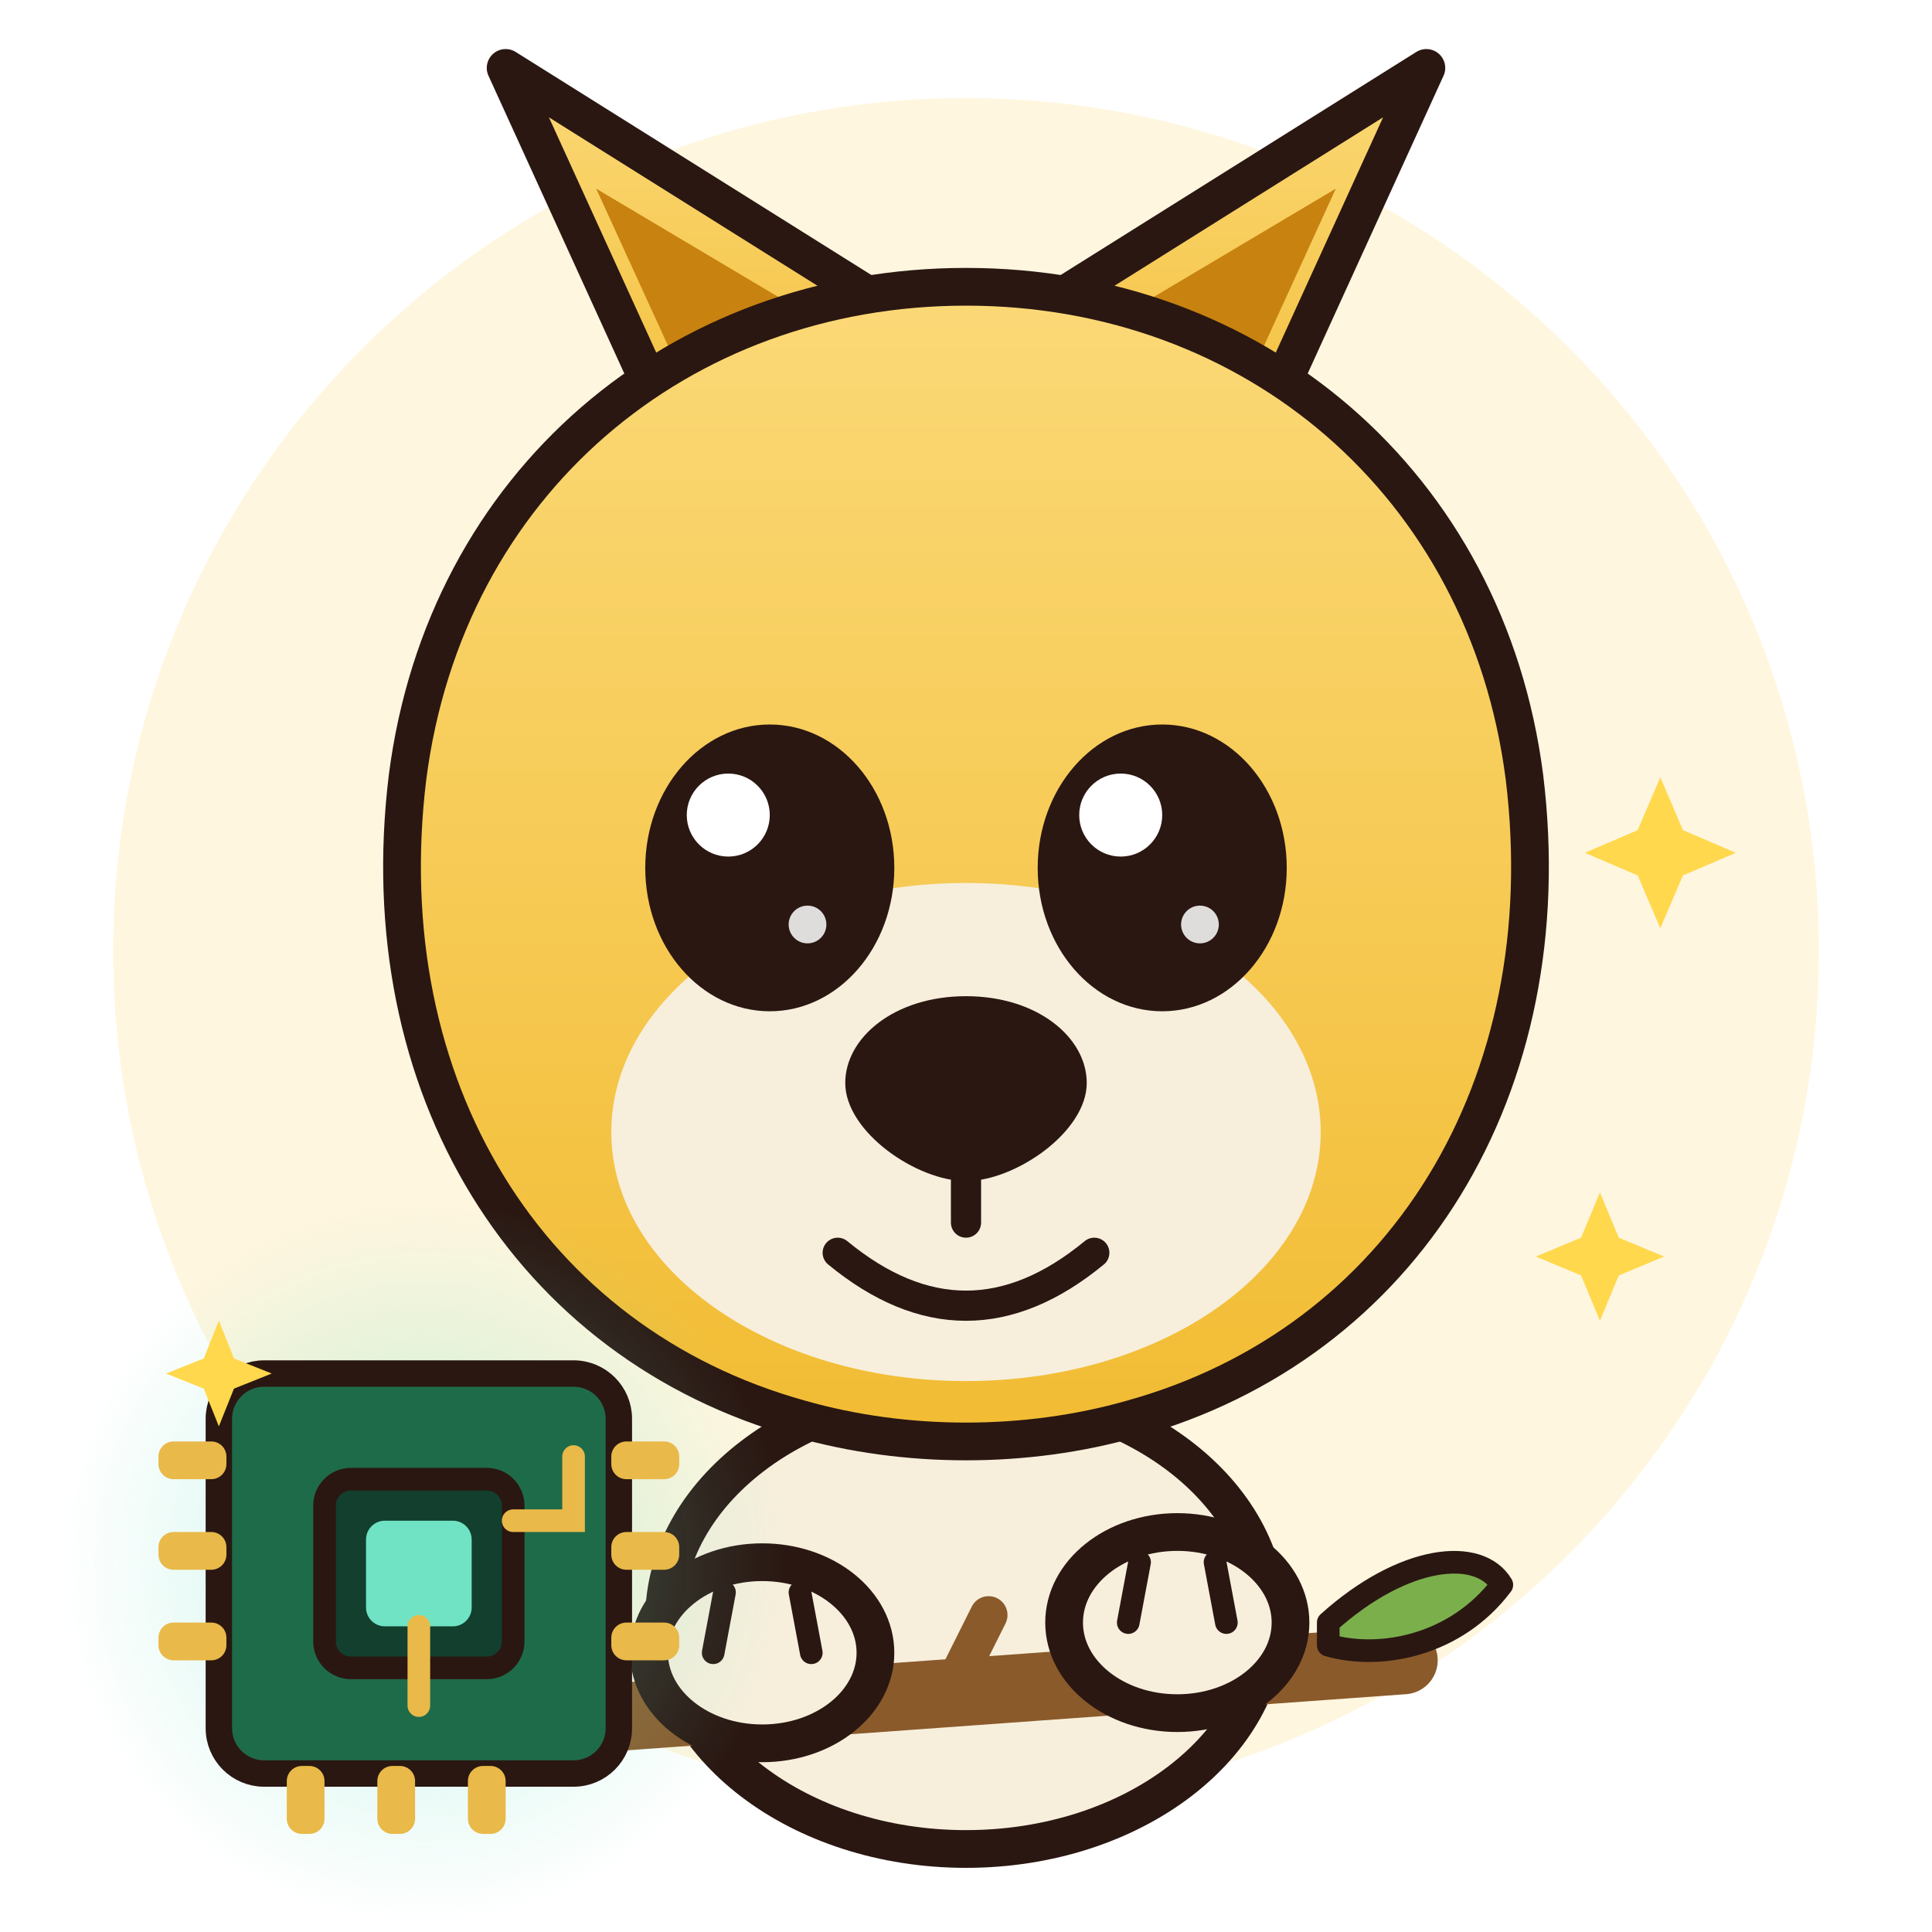
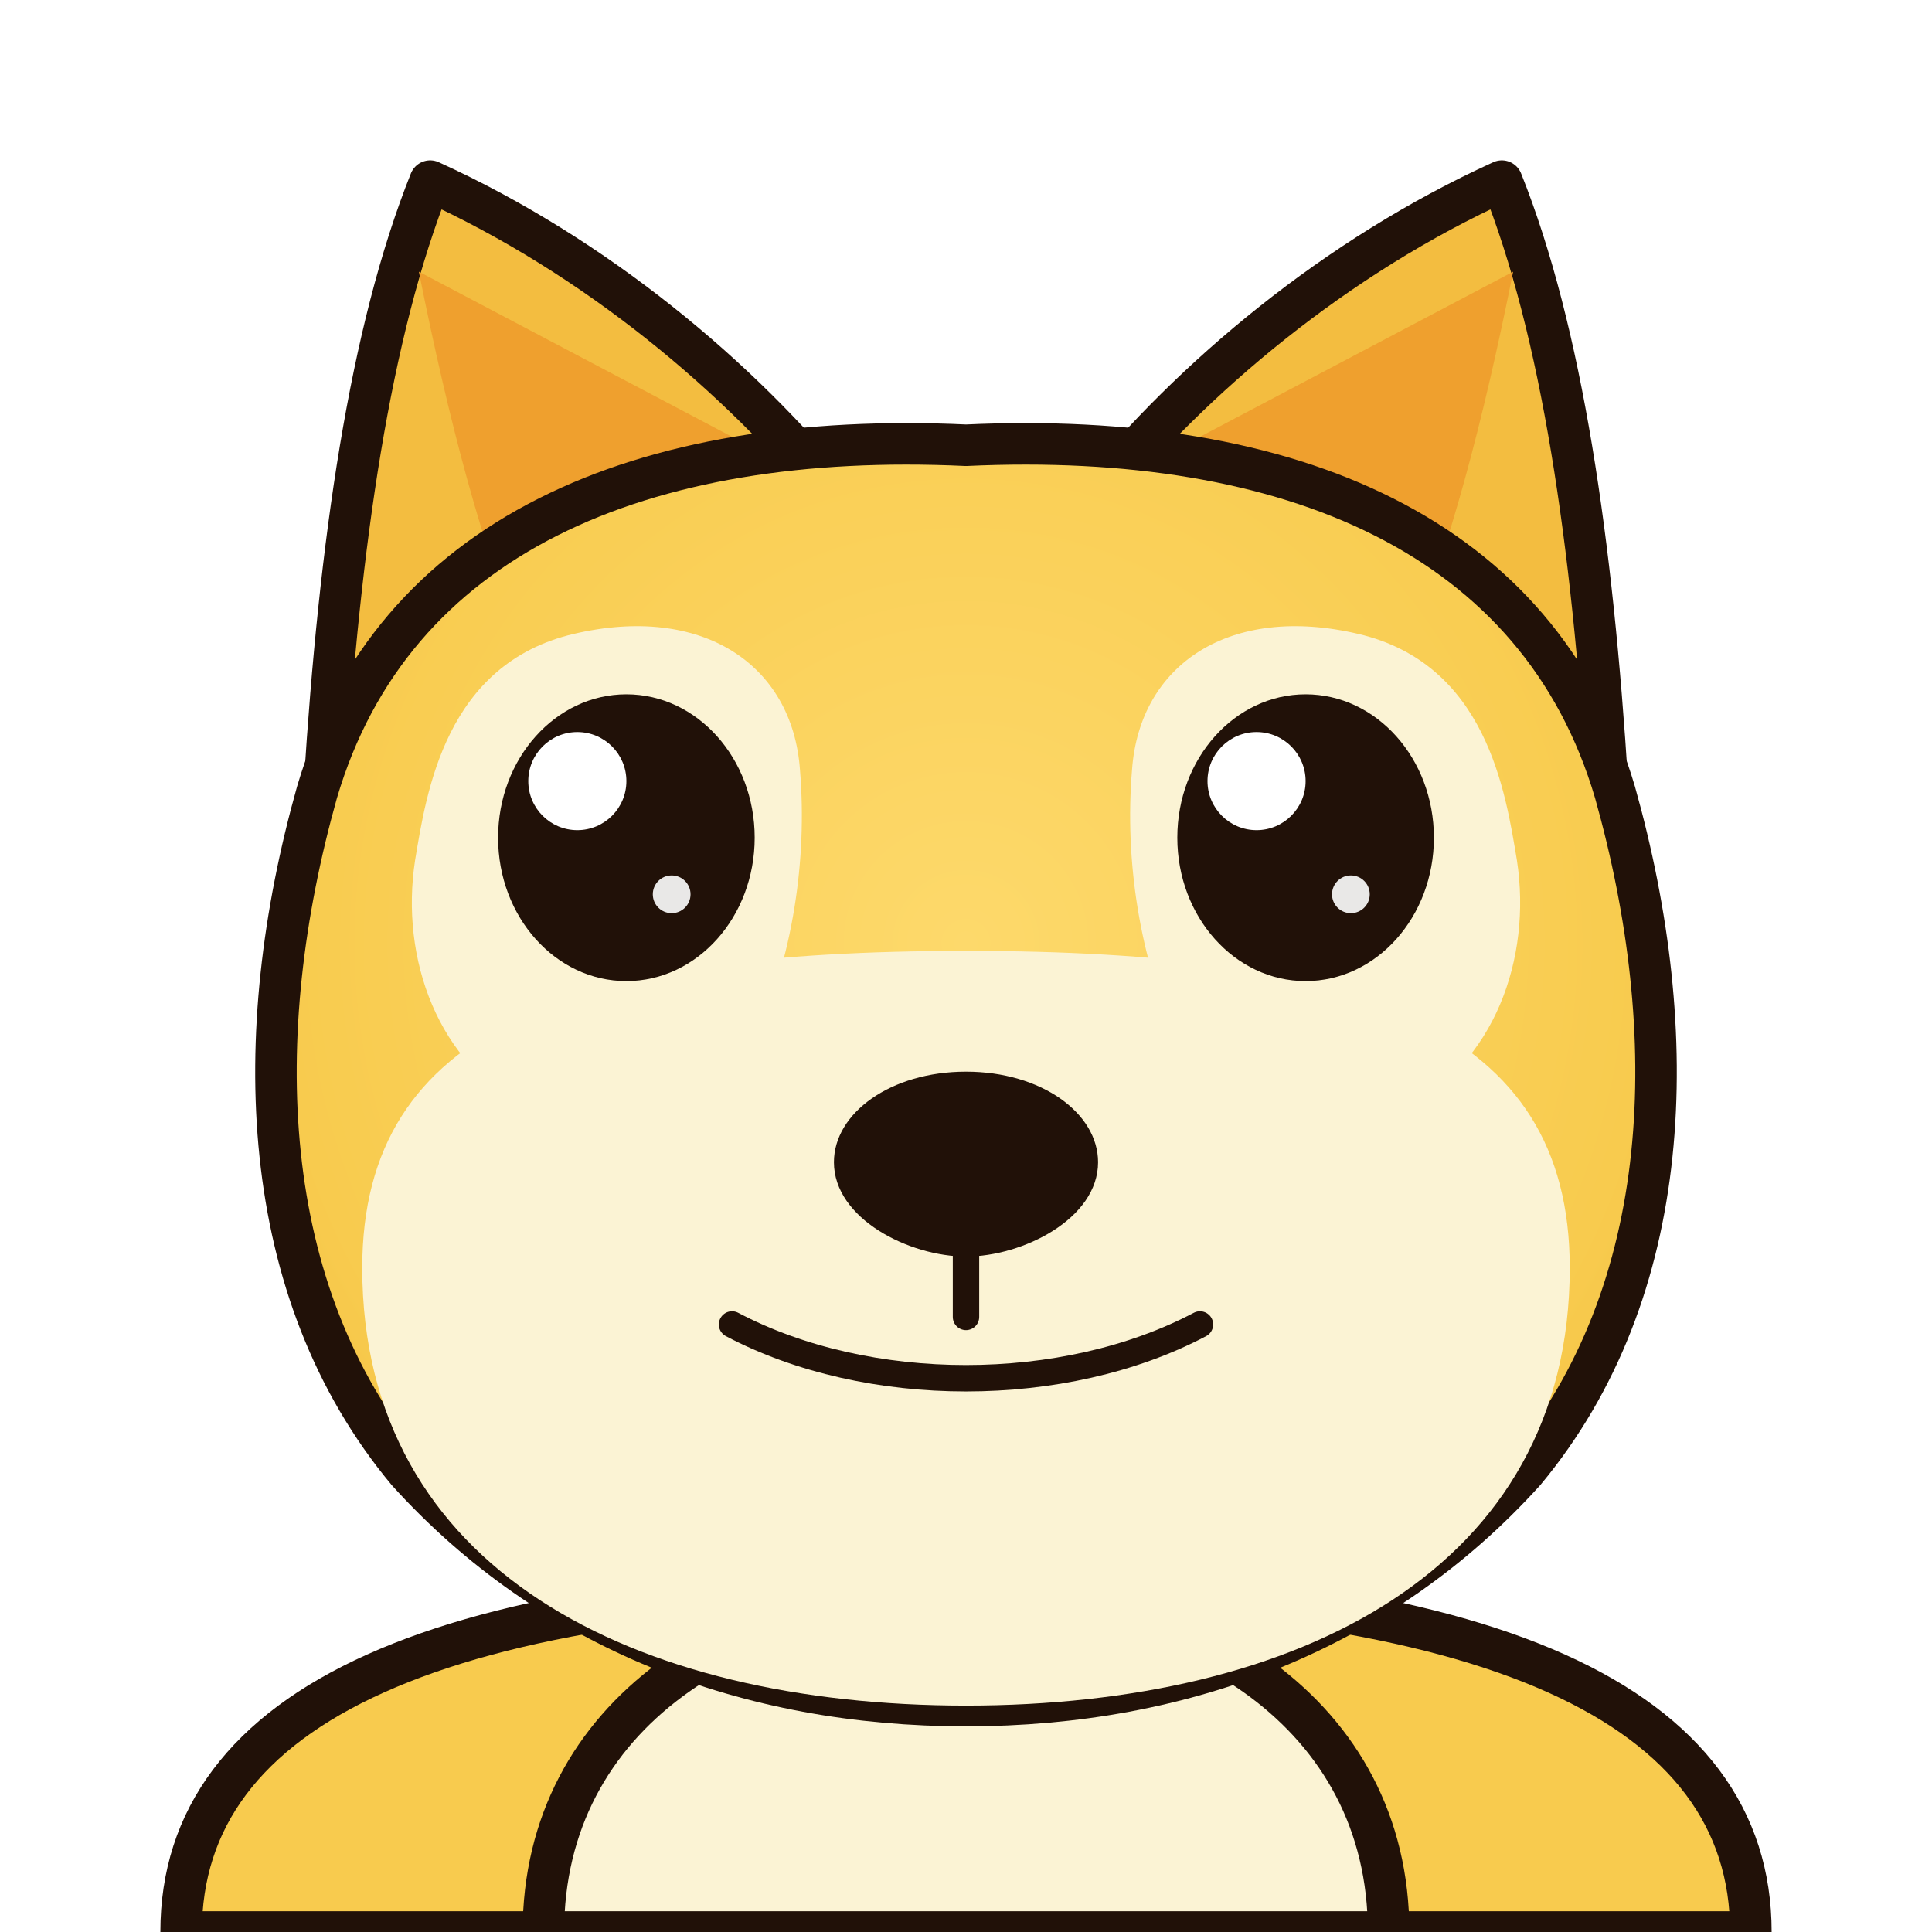
<svg xmlns="http://www.w3.org/2000/svg" viewBox="0 0 512 512" width="512" height="512">
  <defs>
-     <linearGradient id="coat" x1="0" y1="0" x2="0" y2="1">
-       <stop offset="0%" stop-color="#FBD977" />
-       <stop offset="100%" stop-color="#F2BC33" />
-     </linearGradient>
-     <radialGradient id="glow" cx="50%" cy="50%" r="50%">
-       <stop offset="0%" stop-color="#6FE3C4" stop-opacity="0.55" />
-       <stop offset="60%" stop-color="#6FE3C4" stop-opacity="0.16" />
-       <stop offset="100%" stop-color="#6FE3C4" stop-opacity="0" />
+     <radialGradient id="coat" gradientUnits="userSpaceOnUse" cx="256" cy="250" r="330">
+       <stop offset="0%" stop-color="#FDD96B" />
+       <stop offset="55%" stop-color="#F8CB4E" />
+       <stop offset="100%" stop-color="#ECAC2D" />
    </radialGradient>
  </defs>
  <rect width="512" height="512" fill="#FFFFFF" />
-   <circle cx="256" cy="252" r="226" fill="#FFF6DF" />
-   <g stroke="#2A1712" stroke-width="10" stroke-linejoin="round" stroke-linecap="round">
-     <ellipse cx="256" cy="429" rx="80" ry="61" fill="#F7EFDC" />
-     <polygon points="186,132 134,18 252,92" fill="url(#coat)" />
-     <polygon points="326,132 378,18 260,92" fill="url(#coat)" />
-     <polygon points="190,120 158,50 232,94" fill="#C8820F" stroke-width="0" />
-     <polygon points="322,120 354,50 280,94" fill="#C8820F" stroke-width="0" />
-     <path d="M256 76 C 332 76 394 128 404 206 C 414 288 372 356 300 376 C 272 384 240 384 212 376              C 140 356 98 288 108 206 C 118 128 180 76 256 76 Z" fill="url(#coat)" />
-     <ellipse cx="256" cy="300" rx="94" ry="66" fill="#F7EFDC" stroke-width="0" />
-     <ellipse cx="204" cy="230" rx="33" ry="38" fill="#2A1712" stroke-width="0" />
-     <ellipse cx="308" cy="230" rx="33" ry="38" fill="#2A1712" stroke-width="0" />
-     <circle cx="193" cy="216" r="11" fill="#FFFFFF" stroke-width="0" />
-     <circle cx="297" cy="216" r="11" fill="#FFFFFF" stroke-width="0" />
-     <circle cx="214" cy="245" r="5" fill="#FFFFFF" stroke-width="0" opacity="0.85" />
-     <circle cx="318" cy="245" r="5" fill="#FFFFFF" stroke-width="0" opacity="0.85" />
-     <path d="M256 264 C 275 264 288 275 288 287 C 288 300 269 313 256 313 C 243 313 224 300 224 287              C 224 275 237 264 256 264 Z" fill="#2A1712" stroke-width="0" />
-     <path d="M256 313 L 256 324" fill="none" stroke-width="8" />
-     <path d="M222 332 C 244.7 350.7 267.3 350.7 290 332" fill="none" stroke-width="8" />
-     <path d="M150 456 L 372 440" fill="none" stroke="#8A5A2B" stroke-width="18" />
-     <path d="M252 448 L 262 428" fill="none" stroke="#8A5A2B" stroke-width="10" />
-     <path d="M352 430 C 372 412 392 410 398 420 C 386 436 366 440 352 436 Z" fill="#7BAF4C" stroke-width="6" />
-     <ellipse cx="202" cy="438" rx="30" ry="24" fill="#F7EFDC" />
-     <ellipse cx="312" cy="430" rx="30" ry="24" fill="#F7EFDC" />
-     <path d="M192 422 L 189 438" fill="none" stroke-width="6" />
-     <path d="M212 422 L 215 438" fill="none" stroke-width="6" />
-     <path d="M302 414 L 299 430" fill="none" stroke-width="6" />
-     <path d="M322 414 L 325 430" fill="none" stroke-width="6" />
-   </g>
-   <g>
-     <circle cx="112" cy="414" r="96" fill="url(#glow)" />
-     <g stroke="#2A1712" stroke-width="7" stroke-linejoin="round">
-       <rect x="58" y="364" width="106" height="106" rx="12" fill="#1E6B4A" />
-       <rect x="86" y="392" width="50" height="50" rx="7" fill="#123F2E" stroke-width="6" />
-     </g>
-     <rect x="97" y="403" width="28" height="28" rx="5" fill="#6FE3C4" />
-     <g fill="#E9B949">
-       <rect x="42" y="382" width="18" height="10" rx="4" />
-       <rect x="42" y="406" width="18" height="10" rx="4" />
-       <rect x="42" y="430" width="18" height="10" rx="4" />
-       <rect x="162" y="382" width="18" height="10" rx="4" />
-       <rect x="162" y="406" width="18" height="10" rx="4" />
-       <rect x="162" y="430" width="18" height="10" rx="4" />
-       <rect x="76" y="468" width="10" height="18" rx="4" />
-       <rect x="100" y="468" width="10" height="18" rx="4" />
-       <rect x="124" y="468" width="10" height="18" rx="4" />
-     </g>
-     <g stroke="#E9B949" stroke-width="6" fill="none" stroke-linecap="round">
-       <path d="M136 403 L 152 403 L 152 386" />
-       <path d="M111 431 L 111 452" />
-     </g>
-   </g>
-   <g fill="#FFD84D">
-     <polygon points="440,206 446,220 460,226 446,232 440,246 434,232 420,226 434,220" />
-     <polygon points="424,316 429,328 441,333 429,338 424,350 419,338 407,333 419,328" />
-     <polygon points="58,350 62,360 72,364 62,368 58,378 54,368 44,364 54,360" />
+   <g stroke="#211108" stroke-width="11" stroke-linejoin="round" stroke-linecap="round">
+     <path d="M 48 512 C 48 452, 116 420, 256 420 C 396 420, 464 452, 464 512 Z" fill="#F8CB4E" />
+     <path d="M 144 512 C 144 454, 196 422, 256 422 C 316 422, 368 454, 368 512 Z" fill="#FBF3D4" />
+     <path d="M 86 208 C 90 144, 98 88, 114 48 C 158 68, 196 100, 222 132 Z" fill="#F3BD40" />
+     <path d="M 426 208 C 422 144, 414 88, 398 48 C 354 68, 316 100, 290 132 Z" fill="#F3BD40" />
+     <path d="M 111 72 C 119 112, 128 146, 139 172 C 166 156, 196 140, 221 130 Z" fill="#EFA02E" stroke-width="0" />
+     <path d="M 401 72 C 393 112, 384 146, 373 172 C 346 156, 316 140, 291 130 Z" fill="#EFA02E" stroke-width="0" />
+     <path d="M 256 118 C 342 114, 408 142, 428 210 C 446 274, 444 342, 404 390 C 366 432, 314 452, 256 452 C 198 452, 146 432, 108 390 C 68 342, 66 274, 84 210 C 104 142, 170 114, 256 118 Z" fill="url(#coat)" />
+     <path d="M 152 168 C 186 160, 210 176, 212 204 C 214 228, 210 254, 200 276 C 190 298, 164 306, 140 294 C 116 282, 106 254, 110 228 C 113 210, 118 176, 152 168 Z" fill="#FBF3D4" stroke-width="0" />
+     <path d="M 360 168 C 326 160, 302 176, 300 204 C 298 228, 302 254, 312 276 C 322 298, 348 306, 372 294 C 396 282, 406 254, 402 228 C 399 210, 394 176, 360 168 Z" fill="#FBF3D4" stroke-width="0" />
+     <path d="M 96 336 C 96 272, 152 252, 256 252 C 360 252, 416 272, 416 336 C 416 416, 344 452, 256 452 C 168 452, 96 416, 96 336 Z" fill="#FBF3D4" stroke-width="0" />
+     <ellipse cx="166" cy="222" rx="34" ry="38" fill="#211108" stroke-width="0" />
+     <ellipse cx="346" cy="222" rx="34" ry="38" fill="#211108" stroke-width="0" />
+     <circle cx="153" cy="207" r="13" fill="#FFFFFF" stroke-width="0" />
+     <circle cx="333" cy="207" r="13" fill="#FFFFFF" stroke-width="0" />
+     <circle cx="178" cy="237" r="5" fill="#FFFFFF" stroke-width="0" opacity="0.9" />
+     <circle cx="358" cy="237" r="5" fill="#FFFFFF" stroke-width="0" opacity="0.9" />
+     <path d="M 256 284 C 276 284, 291 295, 291 308 C 291 323, 271 333, 256 333 C 241 333, 221 323, 221 308 C 221 295, 236 284, 256 284 Z" fill="#211108" stroke-width="0" />
+     <path d="M 256 333 L 256 349" fill="none" stroke-width="7" />
+     <path d="M 194 351 C 230 370, 282 370, 318 351" fill="none" stroke-width="7" />
  </g>
</svg>
